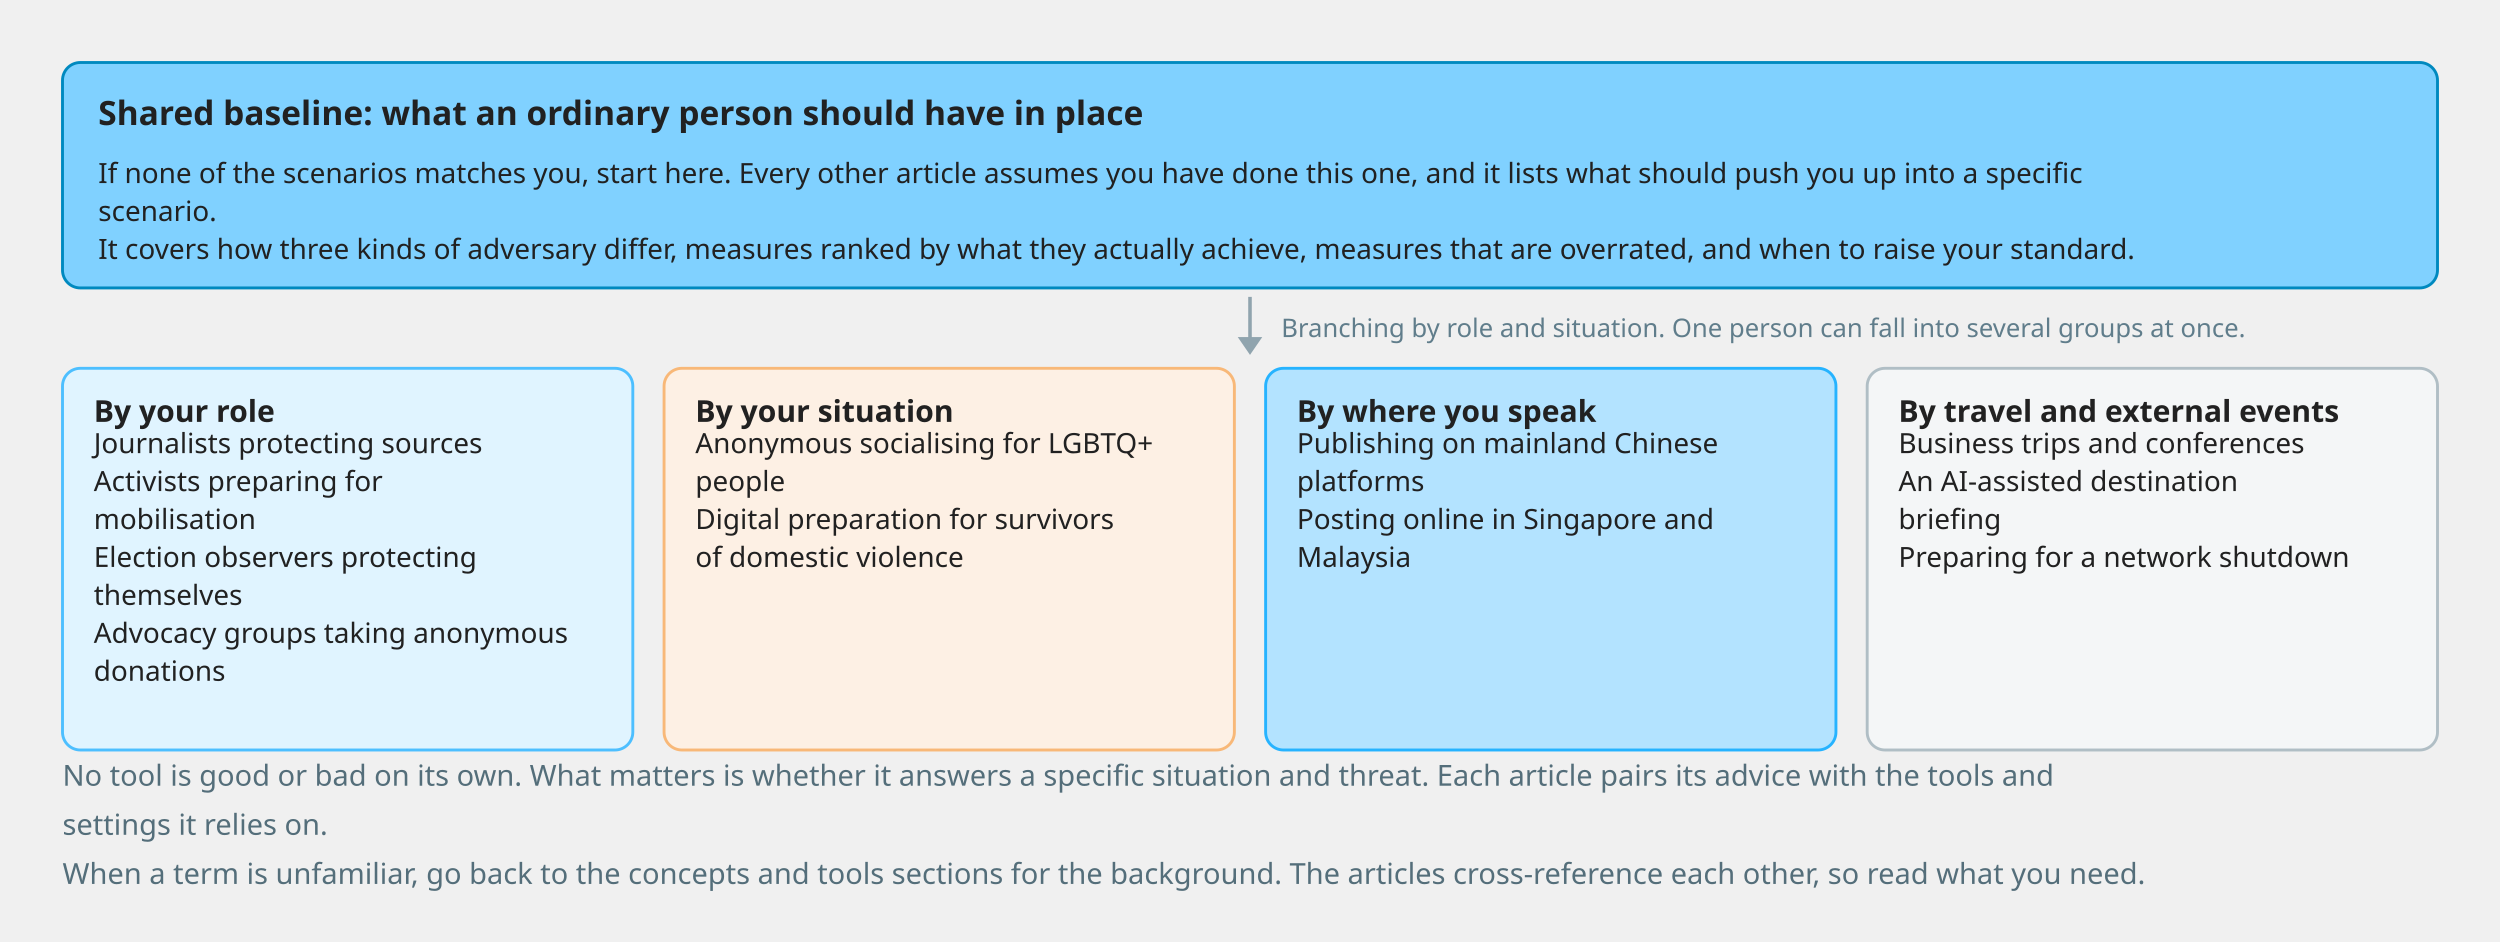
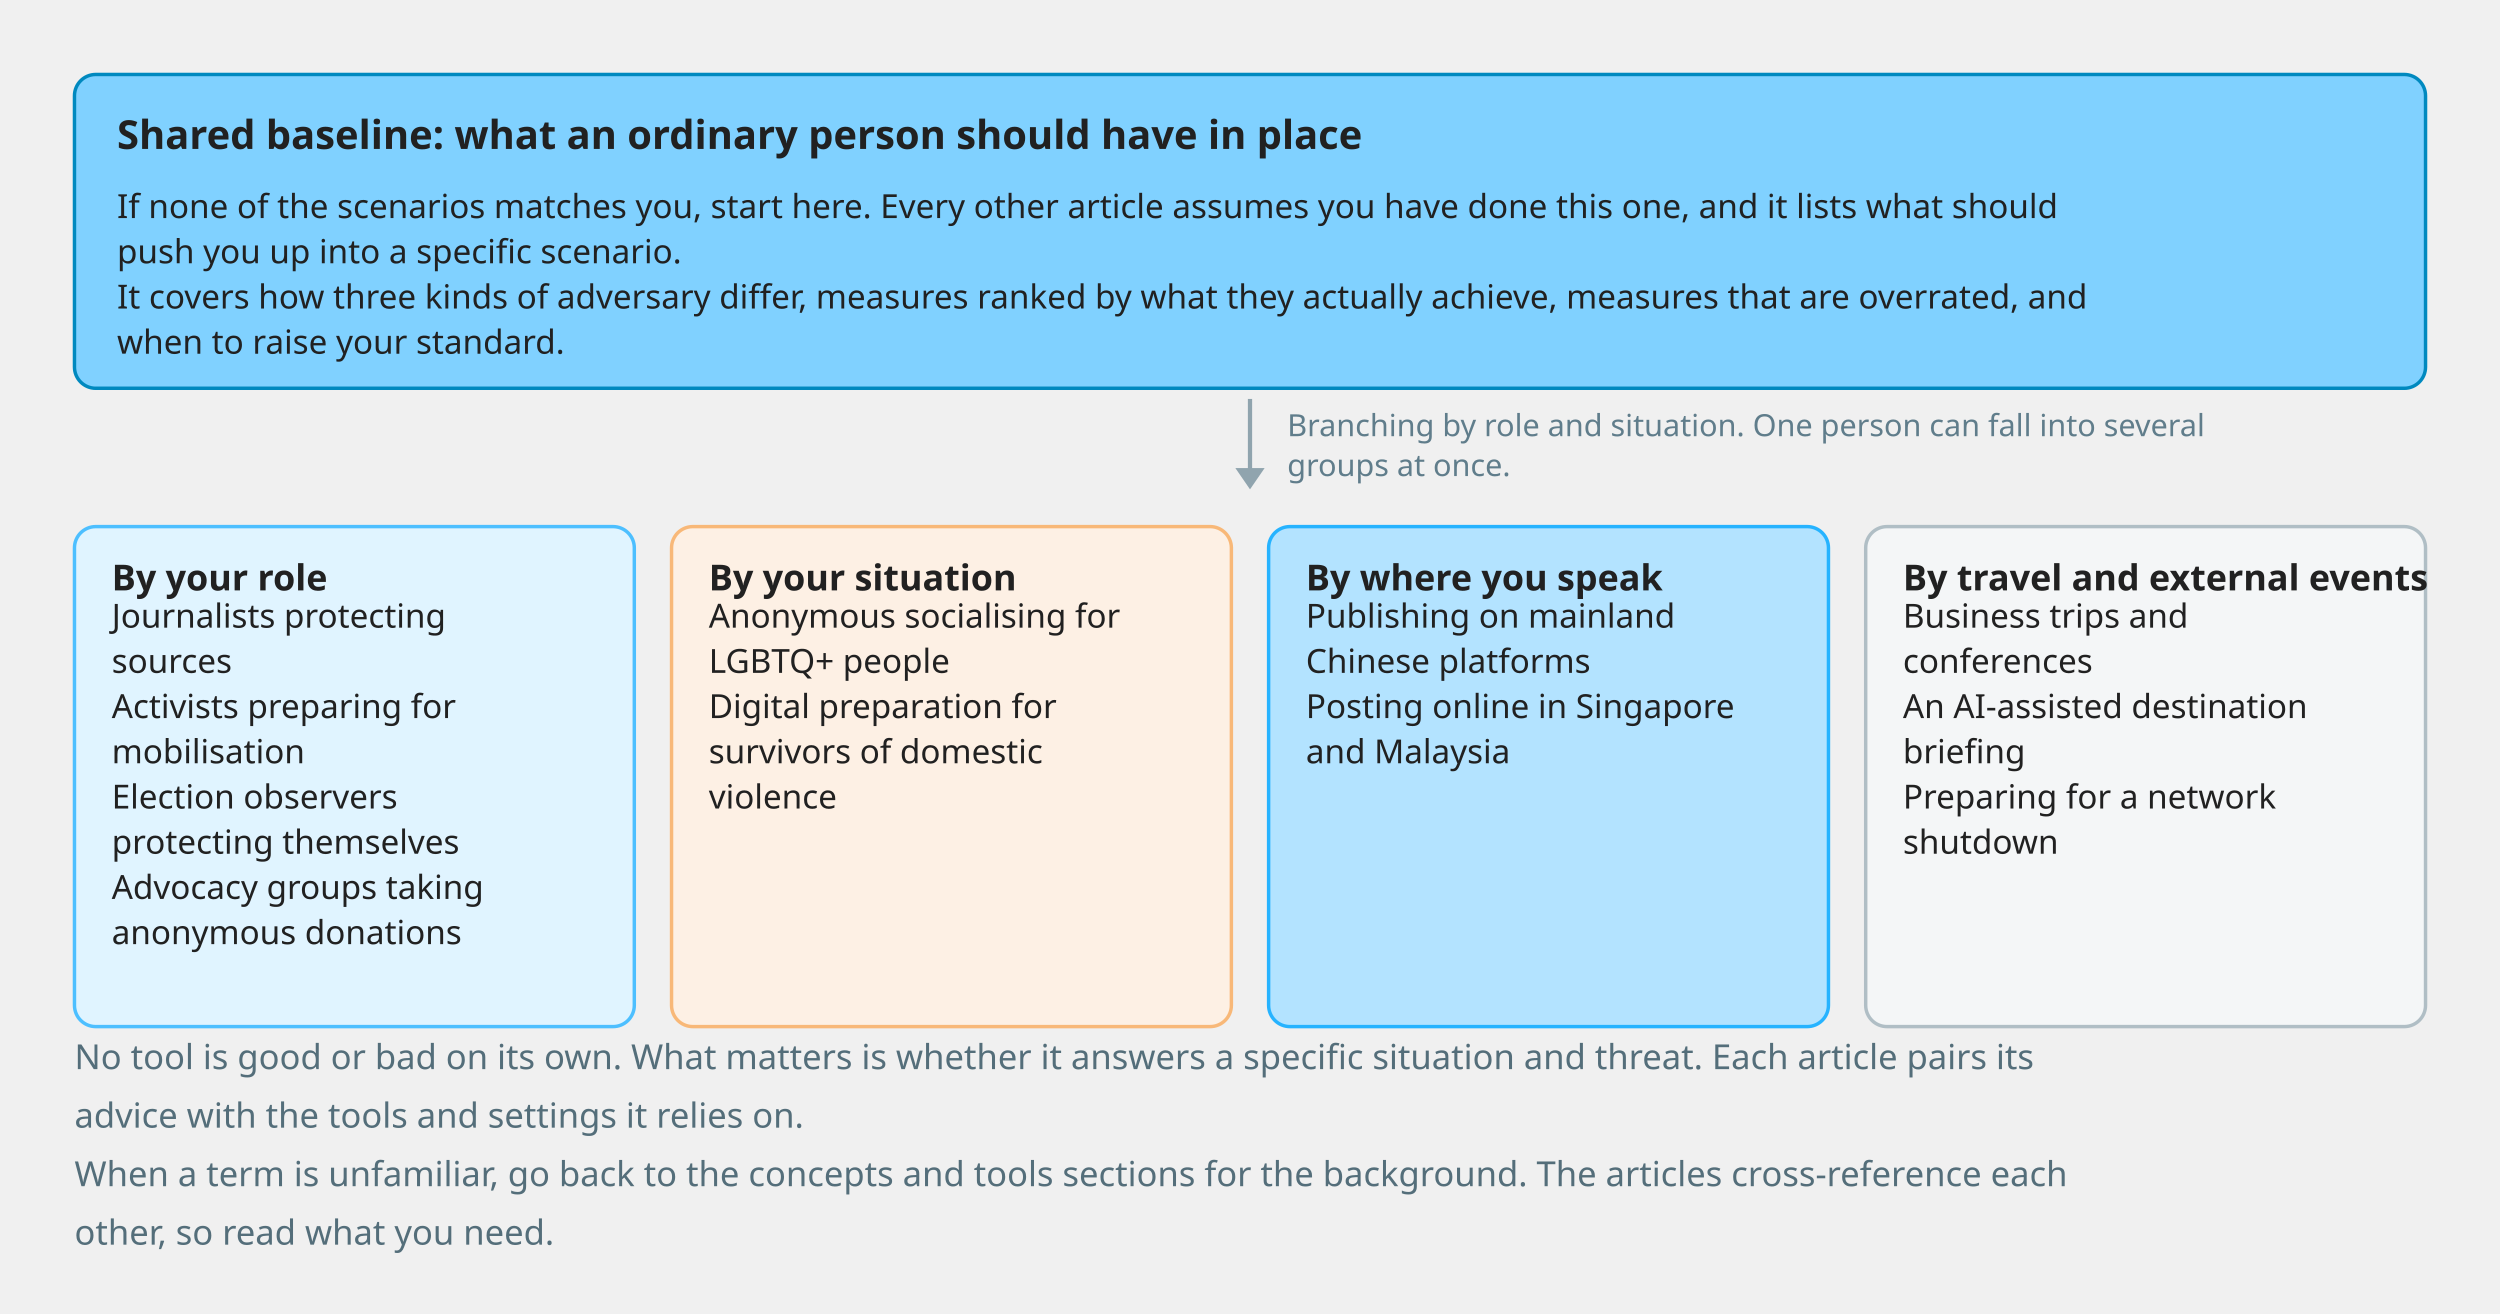
- <svg xmlns="http://www.w3.org/2000/svg" viewBox="0 0 1120 422" width="1120" height="422" role="img" aria-labelledby="title desc">
+ <svg xmlns="http://www.w3.org/2000/svg" viewBox="0 0 940 494" width="940" height="494" role="img" aria-labelledby="title desc">
  <style>
  /* 配色對齊 community/brand-assets.md 的色票。這個檔案是被 img 標籤引用的獨立 SVG，
     取不到頁面的 CSS 變數，只能寫死 hex。深色模式在檔案內自己處理，站上 palette
     切換的狀態不會傳進獨立的 SVG 檔。 */
  text { font-family: "Noto Sans TC", "PingFang TC", "Microsoft JhengHei", "Hiragino Sans GB", "Source Han Sans TC", sans-serif; }
  .t-main { fill: #212121; }
  .t-mute { fill: #607d8b; }
  .t-foot { fill: #546e7a; font-size: 13px; }
  .t-inv  { fill: #ffffff; }
  .h1 { font-size: 15px; font-weight: 700; }
  .h2 { font-size: 13.5px; font-weight: 700; }
  .bd { font-size: 12.5px; }
  .sm { font-size: 11.5px; }
  .card    { fill: #ffffff; stroke: #cfd8dc; stroke-width: 1.3; }
  .card-n  { fill: #f4f6f7; stroke: #b0bec5; stroke-width: 1.3; }
  .card-c1 { fill: #e0f4ff; stroke: #4dbfff; stroke-width: 1.3; }
  .card-c2 { fill: #b3e3ff; stroke: #26b3ff; stroke-width: 1.3; }
  .card-c3 { fill: #80d1ff; stroke: #0089bf; stroke-width: 1.3; }
  .card-w1 { fill: #fdf0e4; stroke: #f8b878; stroke-width: 1.3; }
  .card-w2 { fill: #f8b878; stroke: #ef6c00; stroke-width: 1.3; }
  .card-w3 { fill: #ef6c00; stroke: #c85a00; stroke-width: 1.3; }
  .card-ok { fill: #e8f5e9; stroke: #4caf50; stroke-width: 1.3; }
  .card-no { fill: #fdecea; stroke: #d32f2f; stroke-width: 1.3; }
  .rule    { stroke: #cfd8dc; stroke-width: 1.2; fill: none; }
  .arrow   { stroke: #90a4ae; stroke-width: 1.6; fill: none; }
  .arrow-h { fill: #90a4ae; }
  .tag     { fill: #eceff1; stroke: none; }
  .t-tag   { fill: #455a64; font-size: 11px; font-weight: 700; }

  @media (prefers-color-scheme: dark) {
    .t-main { fill: #eceff1; }
    .t-mute { fill: #90a4ae; }
    .t-foot { fill: #b0bec5; }
    .t-inv  { fill: #241708; }
    .card    { fill: #23292e; stroke: #4b565e; }
    .card-n  { fill: #1c2226; stroke: #46515a; }
    .card-c1 { fill: #0d2b38; stroke: #4dbfff; }
    .card-c2 { fill: #10394b; stroke: #26b3ff; }
    .card-c3 { fill: #14495f; stroke: #4dbfff; }
    .card-w1 { fill: #2b1f16; stroke: #8a5420; }
    .card-w2 { fill: #7d4b19; stroke: #ff8c1a; }
    .card-w3 { fill: #ff8c1a; stroke: #ffa64d; }
    .card-ok { fill: #17301a; stroke: #4caf50; }
    .card-no { fill: #35181a; stroke: #e57373; }
    .rule    { stroke: #46515a; }
    .arrow   { stroke: #6b7780; }
    .arrow-h { fill: #6b7780; }
    .tag     { fill: #333c43; }
    .t-tag   { fill: #b0bec5; }
  }
</style>
-   <rect class="card-c3" x="28" y="28" width="1064" height="101" rx="8" />
+   <rect class="card-c3" x="28" y="28" width="884" height="118" rx="8" />
  <text class="t-main h1" x="44" y="56">Shared baseline: what an ordinary person should have in place</text>
-   <text class="t-main bd" x="44" y="82">If none of the scenarios matches you, start here. Every other article assumes you have done this one, and it lists what should push you up into a specific</text>
-   <text class="t-main bd" x="44" y="99">scenario.</text>
-   <text class="t-main bd" x="44" y="116">It covers how three kinds of adversary differ, measures ranked by what they actually achieve, measures that are overrated, and when to raise your standard.</text>
-   <path class="arrow" d="M560 133 V152" />
-   <path class="arrow-h" d="M560 159 L554.5 151 L565.5 151 Z" />
-   <text class="t-mute sm" x="574" y="151">Branching by role and situation. One person can fall into several groups at once.</text>
-   <rect class="card-c1" x="28" y="165" width="255.5" height="171" rx="8" />
-   <text class="t-main h2" x="42" y="189">By your role</text>
-   <text class="t-main bd" x="42" y="203">Journalists protecting sources</text>
-   <text class="t-main bd" x="42" y="220">Activists preparing for</text>
-   <text class="t-main bd" x="42" y="237">mobilisation</text>
-   <text class="t-main bd" x="42" y="254">Election observers protecting</text>
-   <text class="t-main bd" x="42" y="271">themselves</text>
-   <text class="t-main bd" x="42" y="288">Advocacy groups taking anonymous</text>
-   <text class="t-main bd" x="42" y="305">donations</text>
-   <rect class="card-w1" x="297.5" y="165" width="255.5" height="171" rx="8" />
-   <text class="t-main h2" x="311.5" y="189">By your situation</text>
-   <text class="t-main bd" x="311.5" y="203">Anonymous socialising for LGBTQ+</text>
-   <text class="t-main bd" x="311.5" y="220">people</text>
-   <text class="t-main bd" x="311.5" y="237">Digital preparation for survivors</text>
-   <text class="t-main bd" x="311.5" y="254">of domestic violence</text>
-   <rect class="card-c2" x="567" y="165" width="255.5" height="171" rx="8" />
-   <text class="t-main h2" x="581" y="189">By where you speak</text>
-   <text class="t-main bd" x="581" y="203">Publishing on mainland Chinese</text>
-   <text class="t-main bd" x="581" y="220">platforms</text>
-   <text class="t-main bd" x="581" y="237">Posting online in Singapore and</text>
-   <text class="t-main bd" x="581" y="254">Malaysia</text>
-   <rect class="card-n" x="836.5" y="165" width="255.5" height="171" rx="8" />
-   <text class="t-main h2" x="850.5" y="189">By travel and external events</text>
-   <text class="t-main bd" x="850.5" y="203">Business trips and conferences</text>
-   <text class="t-main bd" x="850.5" y="220">An AI-assisted destination</text>
-   <text class="t-main bd" x="850.5" y="237">briefing</text>
-   <text class="t-main bd" x="850.5" y="254">Preparing for a network shutdown</text>
-   <text class="t-foot" x="28" y="352">No tool is good or bad on its own. What matters is whether it answers a specific situation and threat. Each article pairs its advice with the tools and</text>
-   <text class="t-foot" x="28" y="374">settings it relies on.</text>
-   <text class="t-foot" x="28" y="396">When a term is unfamiliar, go back to the concepts and tools sections for the background. The articles cross-reference each other, so read what you need.</text>
+   <text class="t-main bd" x="44" y="82">If none of the scenarios matches you, start here. Every other article assumes you have done this one, and it lists what should</text>
+   <text class="t-main bd" x="44" y="99">push you up into a specific scenario.</text>
+   <text class="t-main bd" x="44" y="116">It covers how three kinds of adversary differ, measures ranked by what they actually achieve, measures that are overrated, and</text>
+   <text class="t-main bd" x="44" y="133">when to raise your standard.</text>
+   <path class="arrow" d="M470 150 V177" />
+   <path class="arrow-h" d="M470 184 L464.5 176 L475.5 176 Z" />
+   <text class="t-mute sm" x="484" y="164">Branching by role and situation. One person can fall into several</text>
+   <text class="t-mute sm" x="484" y="179">groups at once.</text>
+   <rect class="card-c1" x="28" y="198" width="210.5" height="188" rx="8" />
+   <text class="t-main h2" x="42" y="222">By your role</text>
+   <text class="t-main bd" x="42" y="236">Journalists protecting</text>
+   <text class="t-main bd" x="42" y="253">sources</text>
+   <text class="t-main bd" x="42" y="270">Activists preparing for</text>
+   <text class="t-main bd" x="42" y="287">mobilisation</text>
+   <text class="t-main bd" x="42" y="304">Election observers</text>
+   <text class="t-main bd" x="42" y="321">protecting themselves</text>
+   <text class="t-main bd" x="42" y="338">Advocacy groups taking</text>
+   <text class="t-main bd" x="42" y="355">anonymous donations</text>
+   <rect class="card-w1" x="252.5" y="198" width="210.5" height="188" rx="8" />
+   <text class="t-main h2" x="266.5" y="222">By your situation</text>
+   <text class="t-main bd" x="266.5" y="236">Anonymous socialising for</text>
+   <text class="t-main bd" x="266.5" y="253">LGBTQ+ people</text>
+   <text class="t-main bd" x="266.5" y="270">Digital preparation for</text>
+   <text class="t-main bd" x="266.5" y="287">survivors of domestic</text>
+   <text class="t-main bd" x="266.5" y="304">violence</text>
+   <rect class="card-c2" x="477" y="198" width="210.5" height="188" rx="8" />
+   <text class="t-main h2" x="491" y="222">By where you speak</text>
+   <text class="t-main bd" x="491" y="236">Publishing on mainland</text>
+   <text class="t-main bd" x="491" y="253">Chinese platforms</text>
+   <text class="t-main bd" x="491" y="270">Posting online in Singapore</text>
+   <text class="t-main bd" x="491" y="287">and Malaysia</text>
+   <rect class="card-n" x="701.5" y="198" width="210.5" height="188" rx="8" />
+   <text class="t-main h2" x="715.5" y="222">By travel and external events</text>
+   <text class="t-main bd" x="715.5" y="236">Business trips and</text>
+   <text class="t-main bd" x="715.5" y="253">conferences</text>
+   <text class="t-main bd" x="715.5" y="270">An AI-assisted destination</text>
+   <text class="t-main bd" x="715.5" y="287">briefing</text>
+   <text class="t-main bd" x="715.5" y="304">Preparing for a network</text>
+   <text class="t-main bd" x="715.5" y="321">shutdown</text>
+   <text class="t-foot" x="28" y="402">No tool is good or bad on its own. What matters is whether it answers a specific situation and threat. Each article pairs its</text>
+   <text class="t-foot" x="28" y="424">advice with the tools and settings it relies on.</text>
+   <text class="t-foot" x="28" y="446">When a term is unfamiliar, go back to the concepts and tools sections for the background. The articles cross-reference each</text>
+   <text class="t-foot" x="28" y="468">other, so read what you need.</text>
</svg>
